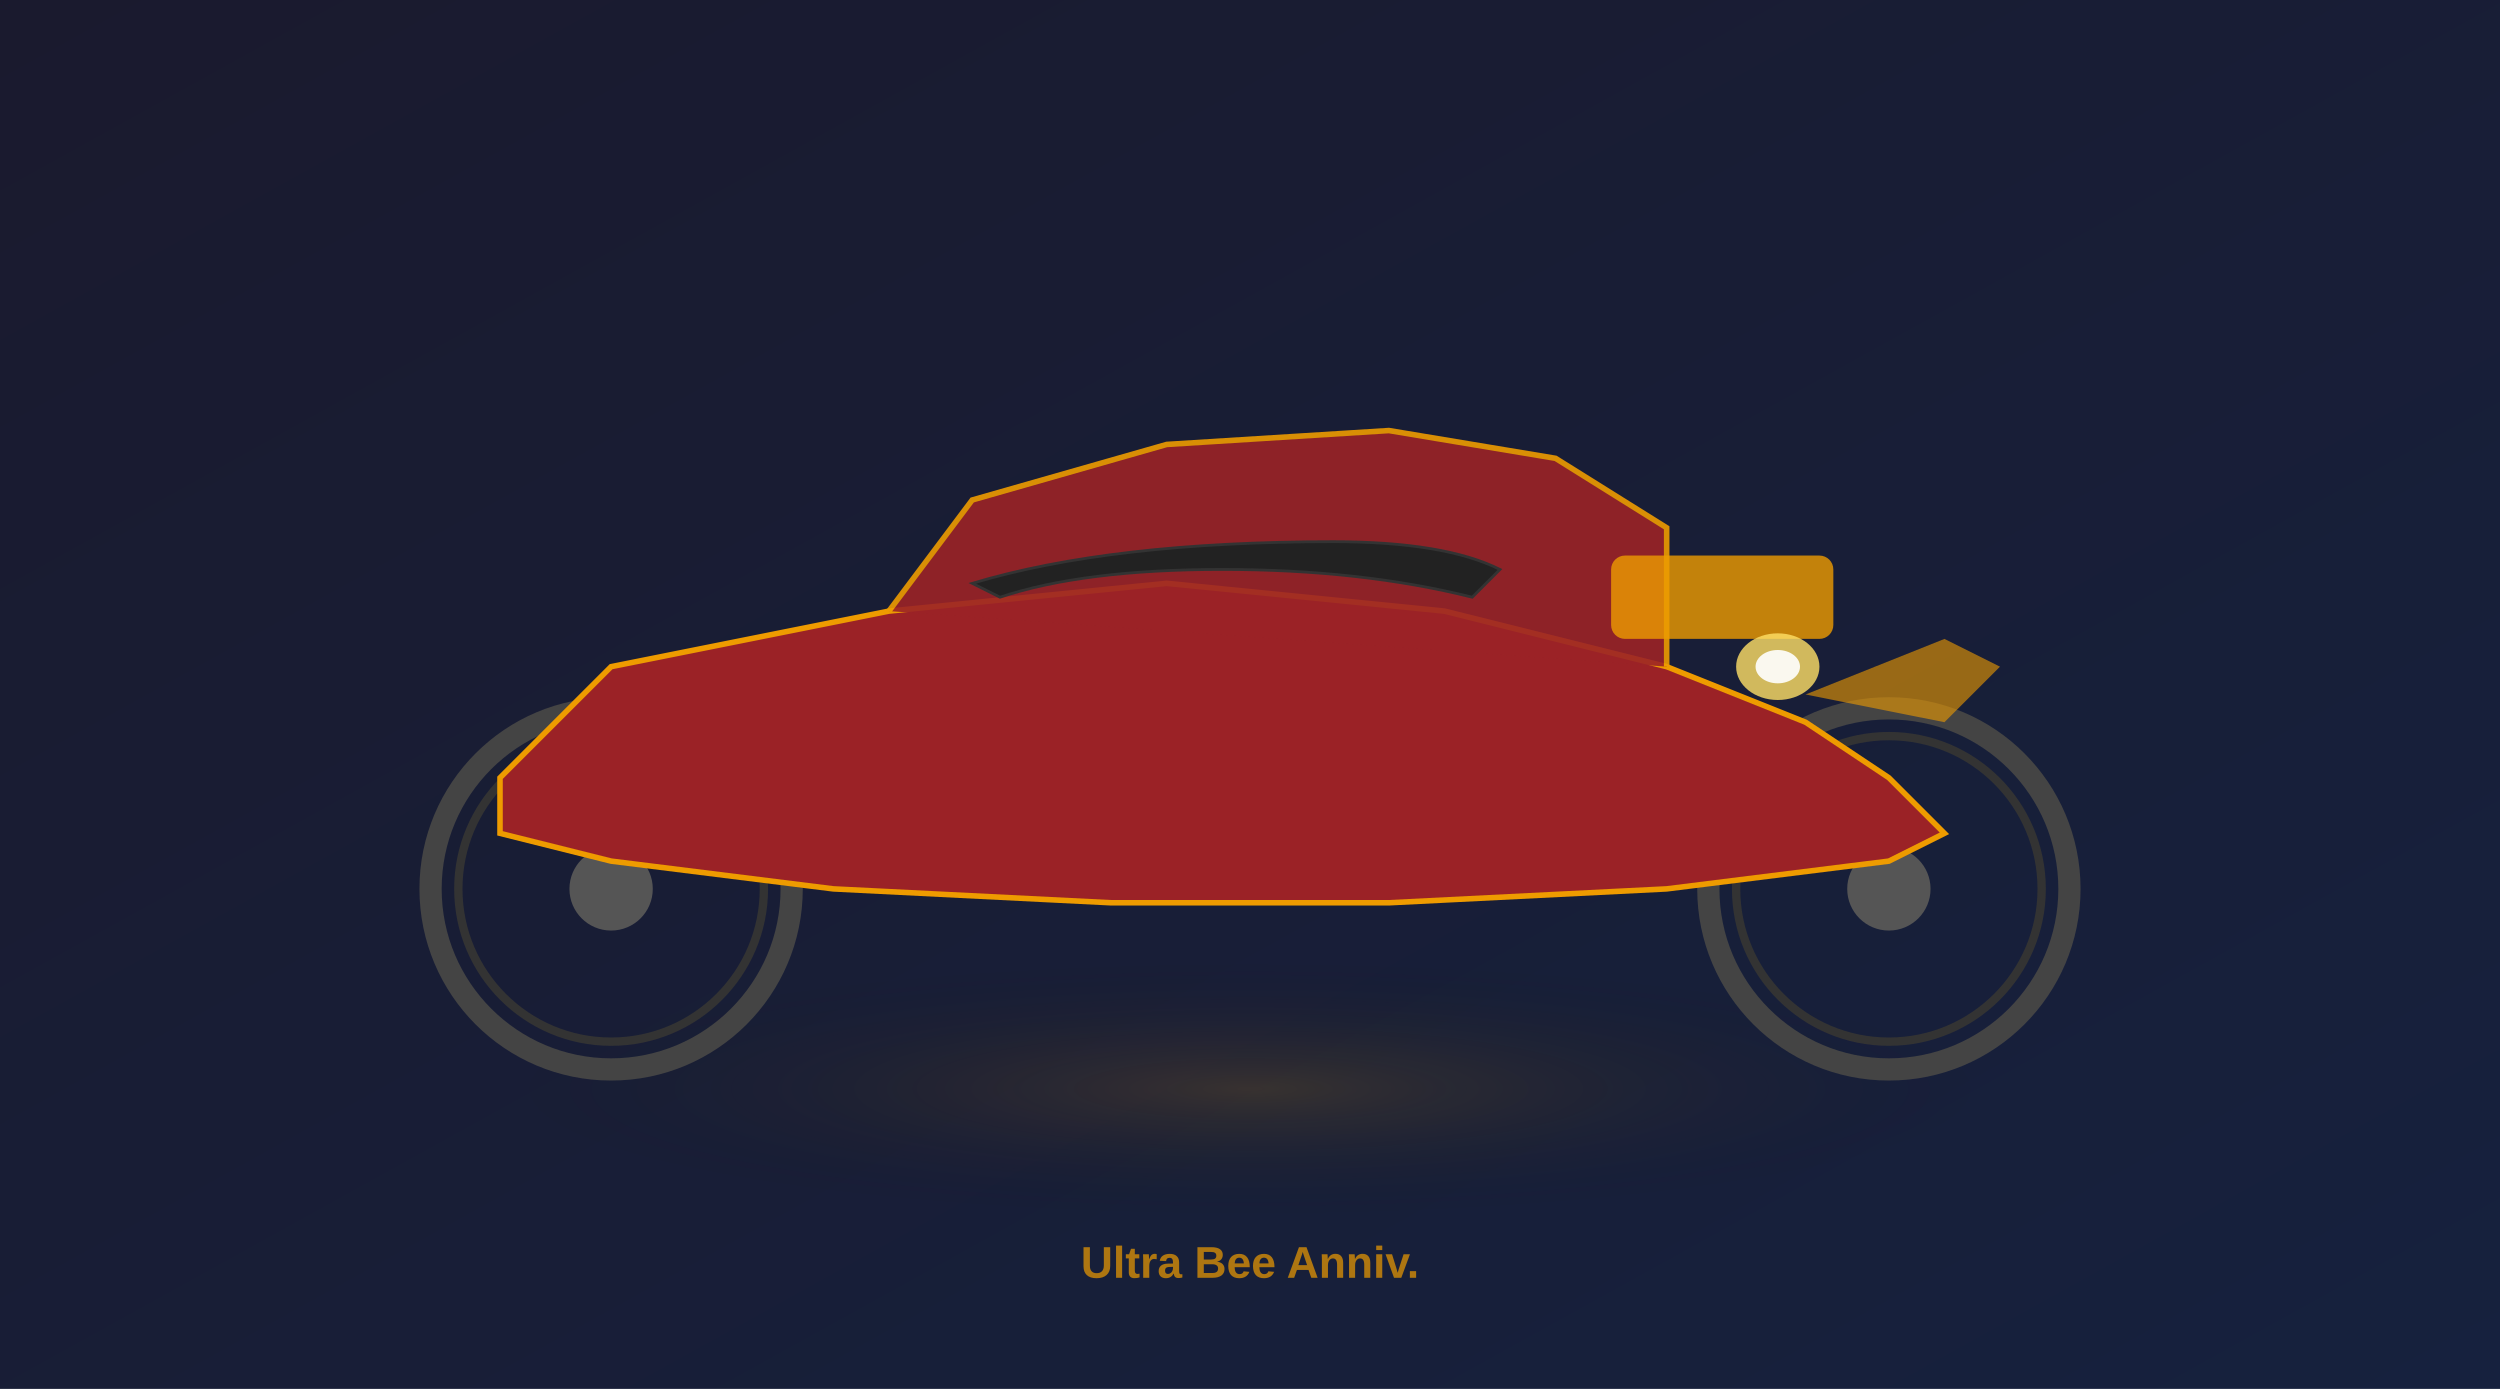
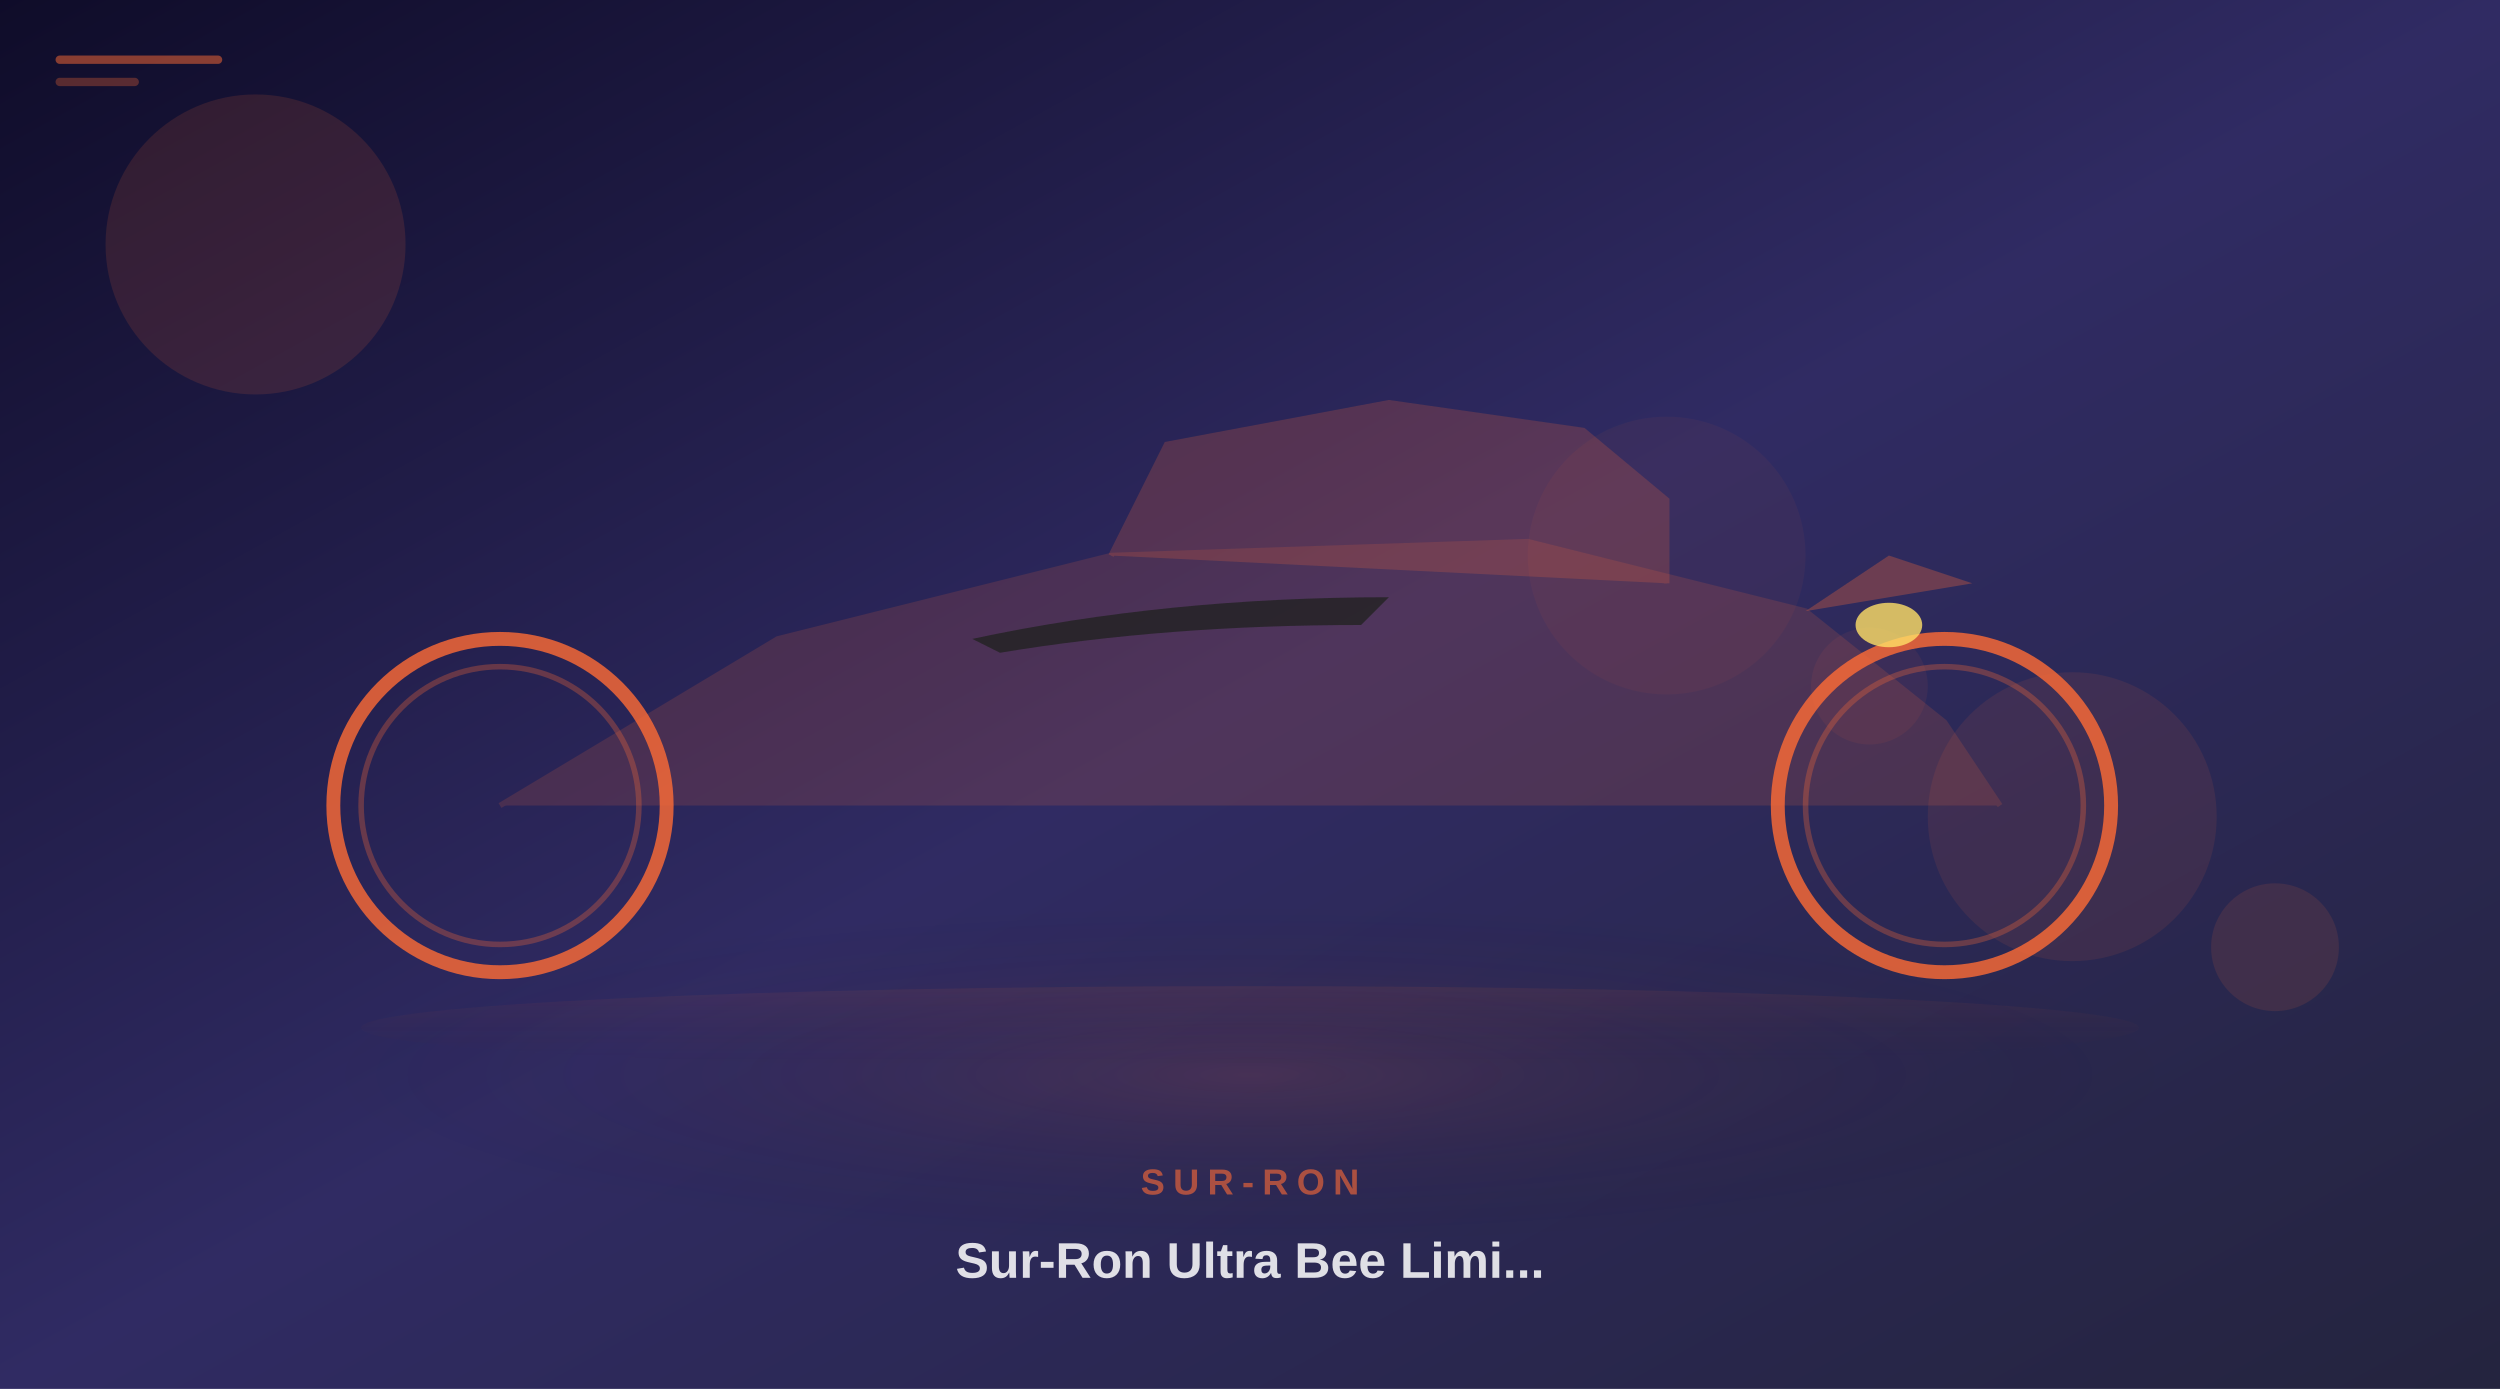
<svg xmlns="http://www.w3.org/2000/svg" viewBox="0 0 900 500">
  <defs>
-     <linearGradient id="bg" x1="0%" y1="0%" x2="100%" y2="100%">
-       <stop offset="0%" style="stop-color:#1a1a2e;stop-opacity:1" />
-       <stop offset="100%" style="stop-color:#16213e;stop-opacity:1" />
+     <linearGradient id="bg150" x1="0%" y1="0%" x2="100%" y2="100%">
+       <stop offset="0%" style="stop-color:#0f0c29" />
+       <stop offset="50%" style="stop-color:#302b63" />
+       <stop offset="100%" style="stop-color:#24243e" />
    </linearGradient>
-     <radialGradient id="glow" cx="50%" cy="60%" r="40%">
-       <stop offset="0%" style="stop-color:#ee9b00;stop-opacity:0.15" />
+     <radialGradient id="glow150" cx="50%" cy="55%" r="45%">
+       <stop offset="0%" style="stop-color:#ff6b35;stop-opacity:0.12" />
      <stop offset="100%" style="stop-color:transparent;stop-opacity:0" />
    </radialGradient>
+     <linearGradient id="floor150" x1="0%" y1="0%" x2="0%" y2="100%">
+       <stop offset="0%" style="stop-color:#ff6b35;stop-opacity:0.08" />
+       <stop offset="100%" style="stop-color:#0f0c29;stop-opacity:0" />
+     </linearGradient>
  </defs>
-   <rect width="900" height="500" fill="url(#bg)" />
-   <ellipse cx="450" cy="380" rx="350" ry="60" fill="url(#glow)" />
-   <circle cx="220" cy="320" r="65" fill="none" stroke="#444" stroke-width="8" />
-   <circle cx="220" cy="320" r="55" fill="none" stroke="#333" stroke-width="3" />
-   <circle cx="220" cy="320" r="15" fill="#555" />
-   <circle cx="680" cy="320" r="65" fill="none" stroke="#444" stroke-width="8" />
-   <circle cx="680" cy="320" r="55" fill="none" stroke="#333" stroke-width="3" />
-   <circle cx="680" cy="320" r="15" fill="#555" />
-   <path d="M180,280 L220,240 L320,220 L420,210 L520,220 L600,240 L650,260 L680,280 L700,300 L680,310 L600,320 L500,325 L400,325 L300,320 L220,310 L180,300 Z" fill="#9b2226" stroke="#ee9b00" stroke-width="2" />
-   <path d="M320,220 L350,180 L420,160 L500,155 L560,165 L600,190 L600,240" fill="#9b2226" stroke="#ee9b00" stroke-width="2" opacity="0.9" />
-   <rect x="580" y="200" width="80" height="30" rx="5" fill="#ee9b00" opacity="0.8" />
-   <path d="M650,250 L700,230 L720,240 L700,260" fill="#ee9b00" opacity="0.6" />
-   <path d="M350,210 Q400,195 480,195 Q520,195 540,205 L530,215 Q490,205 440,205 Q390,205 360,215 Z" fill="#222" stroke="#333" stroke-width="1" />
-   <ellipse cx="640" cy="240" rx="15" ry="12" fill="#FFE066" opacity="0.8" />
-   <ellipse cx="640" cy="240" rx="8" ry="6" fill="#FFF" opacity="0.9" />
-   <text x="450" y="460" text-anchor="middle" fill="#ee9b00" font-family="Arial,sans-serif" font-size="16" font-weight="bold" opacity="0.7">Ultra Bee Anniv.</text>
+   <rect width="900" height="500" fill="url(#bg150)" />
+   <ellipse cx="450" cy="380" rx="380" ry="70" fill="url(#glow150)" />
+   <ellipse cx="450" cy="370" rx="320" ry="15" fill="url(#floor150)" />
+   <circle cx="600" cy="200" r="50" fill="#ff6b35" opacity="0.05" />
+   <circle cx="673" cy="247" r="21" fill="#ff6b35" opacity="0.07" />
+   <circle cx="746" cy="294" r="52" fill="#ff6b35" opacity="0.09" />
+   <circle cx="819" cy="341" r="23" fill="#ff6b35" opacity="0.11" />
+   <circle cx="92" cy="88" r="54" fill="#ff6b35" opacity="0.13" />
+   <circle cx="180" cy="290" r="60" fill="none" stroke="#ff6b35" stroke-width="5" opacity="0.8" />
+   <circle cx="180" cy="290" r="50" fill="none" stroke="#ff6b35" stroke-width="2" opacity="0.3" />
+   <circle cx="700" cy="290" r="60" fill="none" stroke="#ff6b35" stroke-width="5" opacity="0.8" />
+   <circle cx="700" cy="290" r="50" fill="none" stroke="#ff6b35" stroke-width="2" opacity="0.3" />
+   <path d="M180,290 L280,230 L400,200 L550,195 L650,220 L700,260 L720,290" fill="#ff6b35" opacity="0.15" stroke="#ff6b35" stroke-width="2" />
+   <path d="M400,200 L420,160 L500,145 L570,155 L600,180 L600,210" fill="#ff6b35" opacity="0.2" stroke="#ff6b35" stroke-width="2" />
+   <path d="M650,220 L680,200 L710,210" fill="#ff6b35" opacity="0.3" />
+   <ellipse cx="680" cy="225" rx="12" ry="8" fill="#FFE066" opacity="0.8" />
+   <path d="M350,230 Q420,215 500,215 L490,225 Q420,225 360,235 Z" fill="#222" opacity="0.8" />
+   <text x="450" y="430" text-anchor="middle" fill="#ff6b35" font-family="Arial,sans-serif" font-size="13" font-weight="bold" opacity="0.6" letter-spacing="3">SUR-RON</text>
+   <text x="450" y="460" text-anchor="middle" fill="#fff" font-family="Arial,sans-serif" font-size="18" font-weight="bold" opacity="0.85">Sur-Ron Ultra Bee Limi...</text>
+   <rect x="20" y="20" width="60" height="3" rx="1.5" fill="#ff6b35" opacity="0.5" />
+   <rect x="20" y="28" width="30" height="3" rx="1.5" fill="#ff6b35" opacity="0.3" />
</svg>
